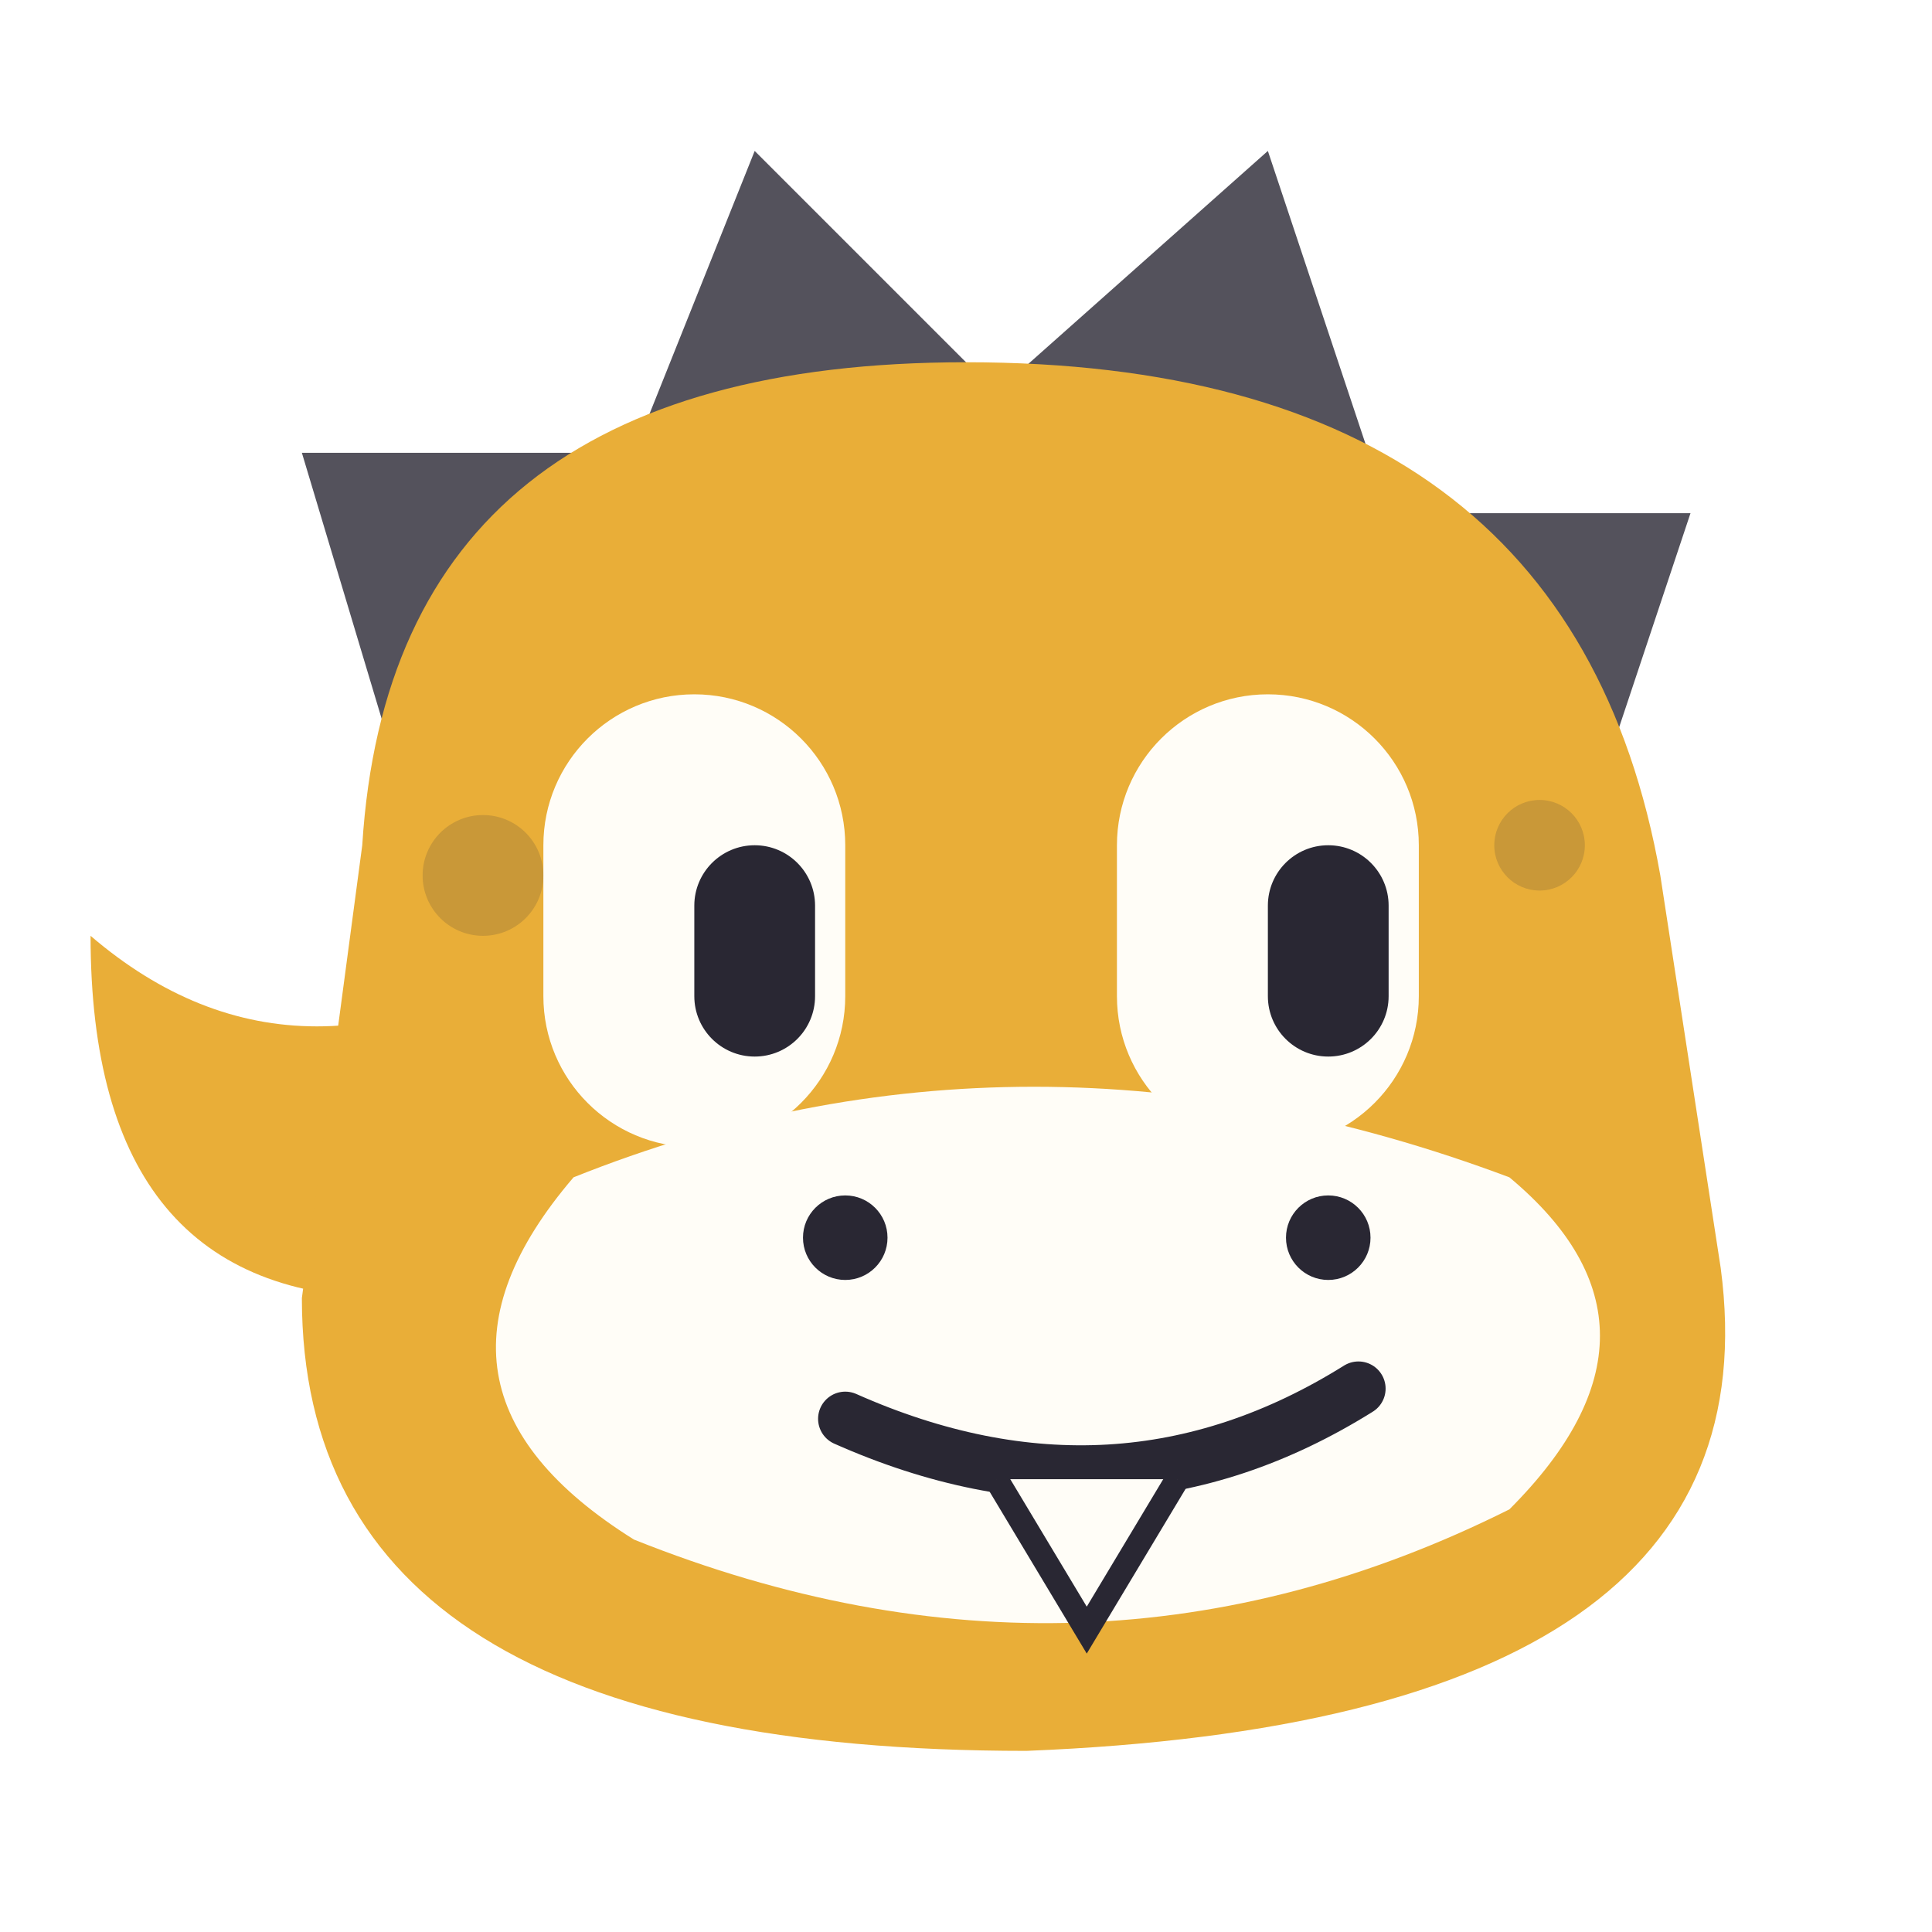
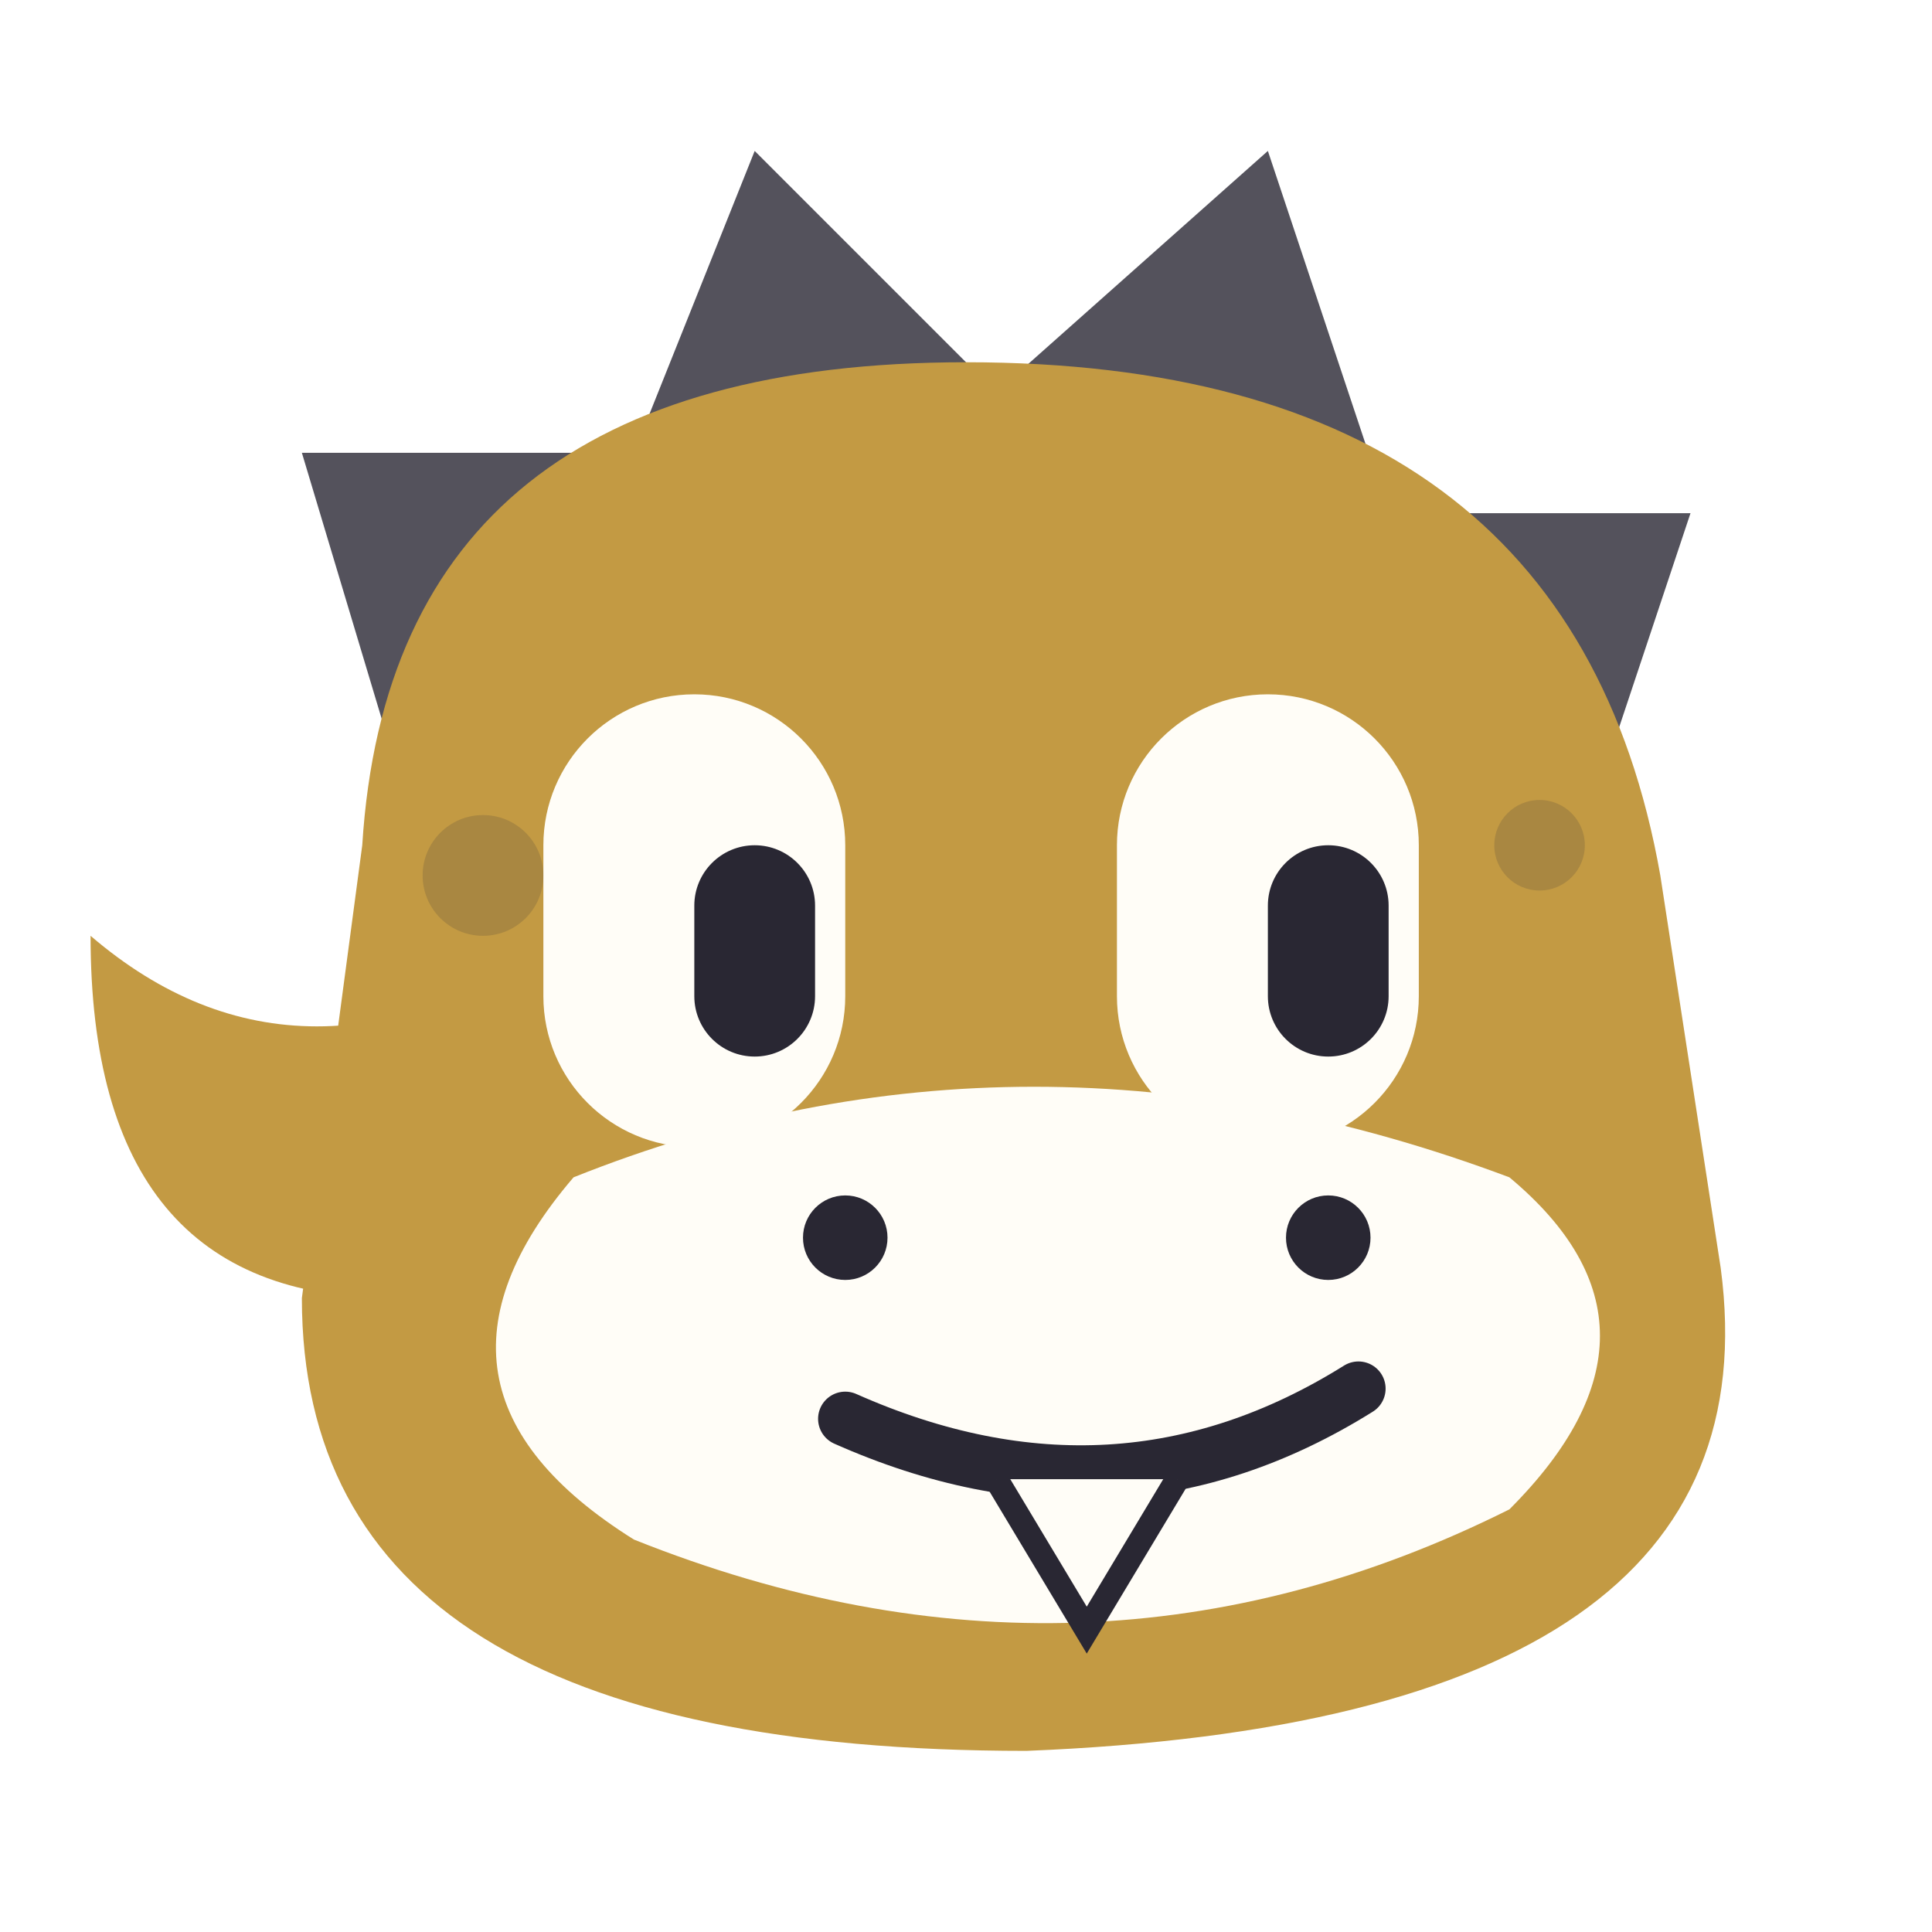
<svg xmlns="http://www.w3.org/2000/svg" viewBox="0 0 64 64" width="512" height="512" data-avatar-theme="dinosaurs" data-avatar-shape="spark" aria-hidden="true" focusable="false">
-   <path d="M13 43Q3 43 3 31Q10 37 19 31" fill="#e9ae38" />
+   <path d="M13 43Q3 43 3 31Q10 37 19 31" fill="#C39A43" />
  <g fill="#292733" opacity=".8">
    <path d="M13 25L10 15L21 15L25 5L33 13L42 5L46 17L56 17L52 29Z" />
  </g>
-   <path d="M12 28Q13 12 32 12Q52 12 55 29L57 42Q59 57 34 58Q10 58 10 43Z" fill="#e9ae38" />
+   <path d="M12 28Q13 12 32 12Q52 12 55 29L57 42Q59 57 34 58Q10 58 10 43Z" fill="#C39A43" />
  <g class="avatar-eyes" transform="rotate(0 32 31)">
    <rect x="18" y="23" width="10" height="15" rx="5" fill="#fffdf7" />
    <rect x="37" y="23" width="10" height="15" rx="5" fill="#fffdf7" />
    <g fill="#292733">
      <rect x="23" y="28" width="4" height="7" rx="2" />
      <rect x="42" y="28" width="4" height="7" rx="2" />
    </g>
  </g>
  <path d="M19 39Q34 33 50 39Q56 44 50 50Q36 57 21 51Q13 46 19 39Z" fill="#fffdf7" />
  <g fill="#292733">
    <circle cx="28" cy="41" r="1.4" />
    <circle cx="44" cy="41" r="1.4" />
  </g>
  <path d="M28 47Q37 51 45 46" fill="none" stroke="#292733" stroke-width="1.8" stroke-linecap="round" />
  <path d="M33 49L36 54L39 49" fill="#fffdf7" stroke="#292733" stroke-width=".8" />
  <g fill="#292733" opacity=".17">
    <circle cx="16" cy="29" r="2" />
    <circle cx="51" cy="28" r="1.5" />
  </g>
</svg>
